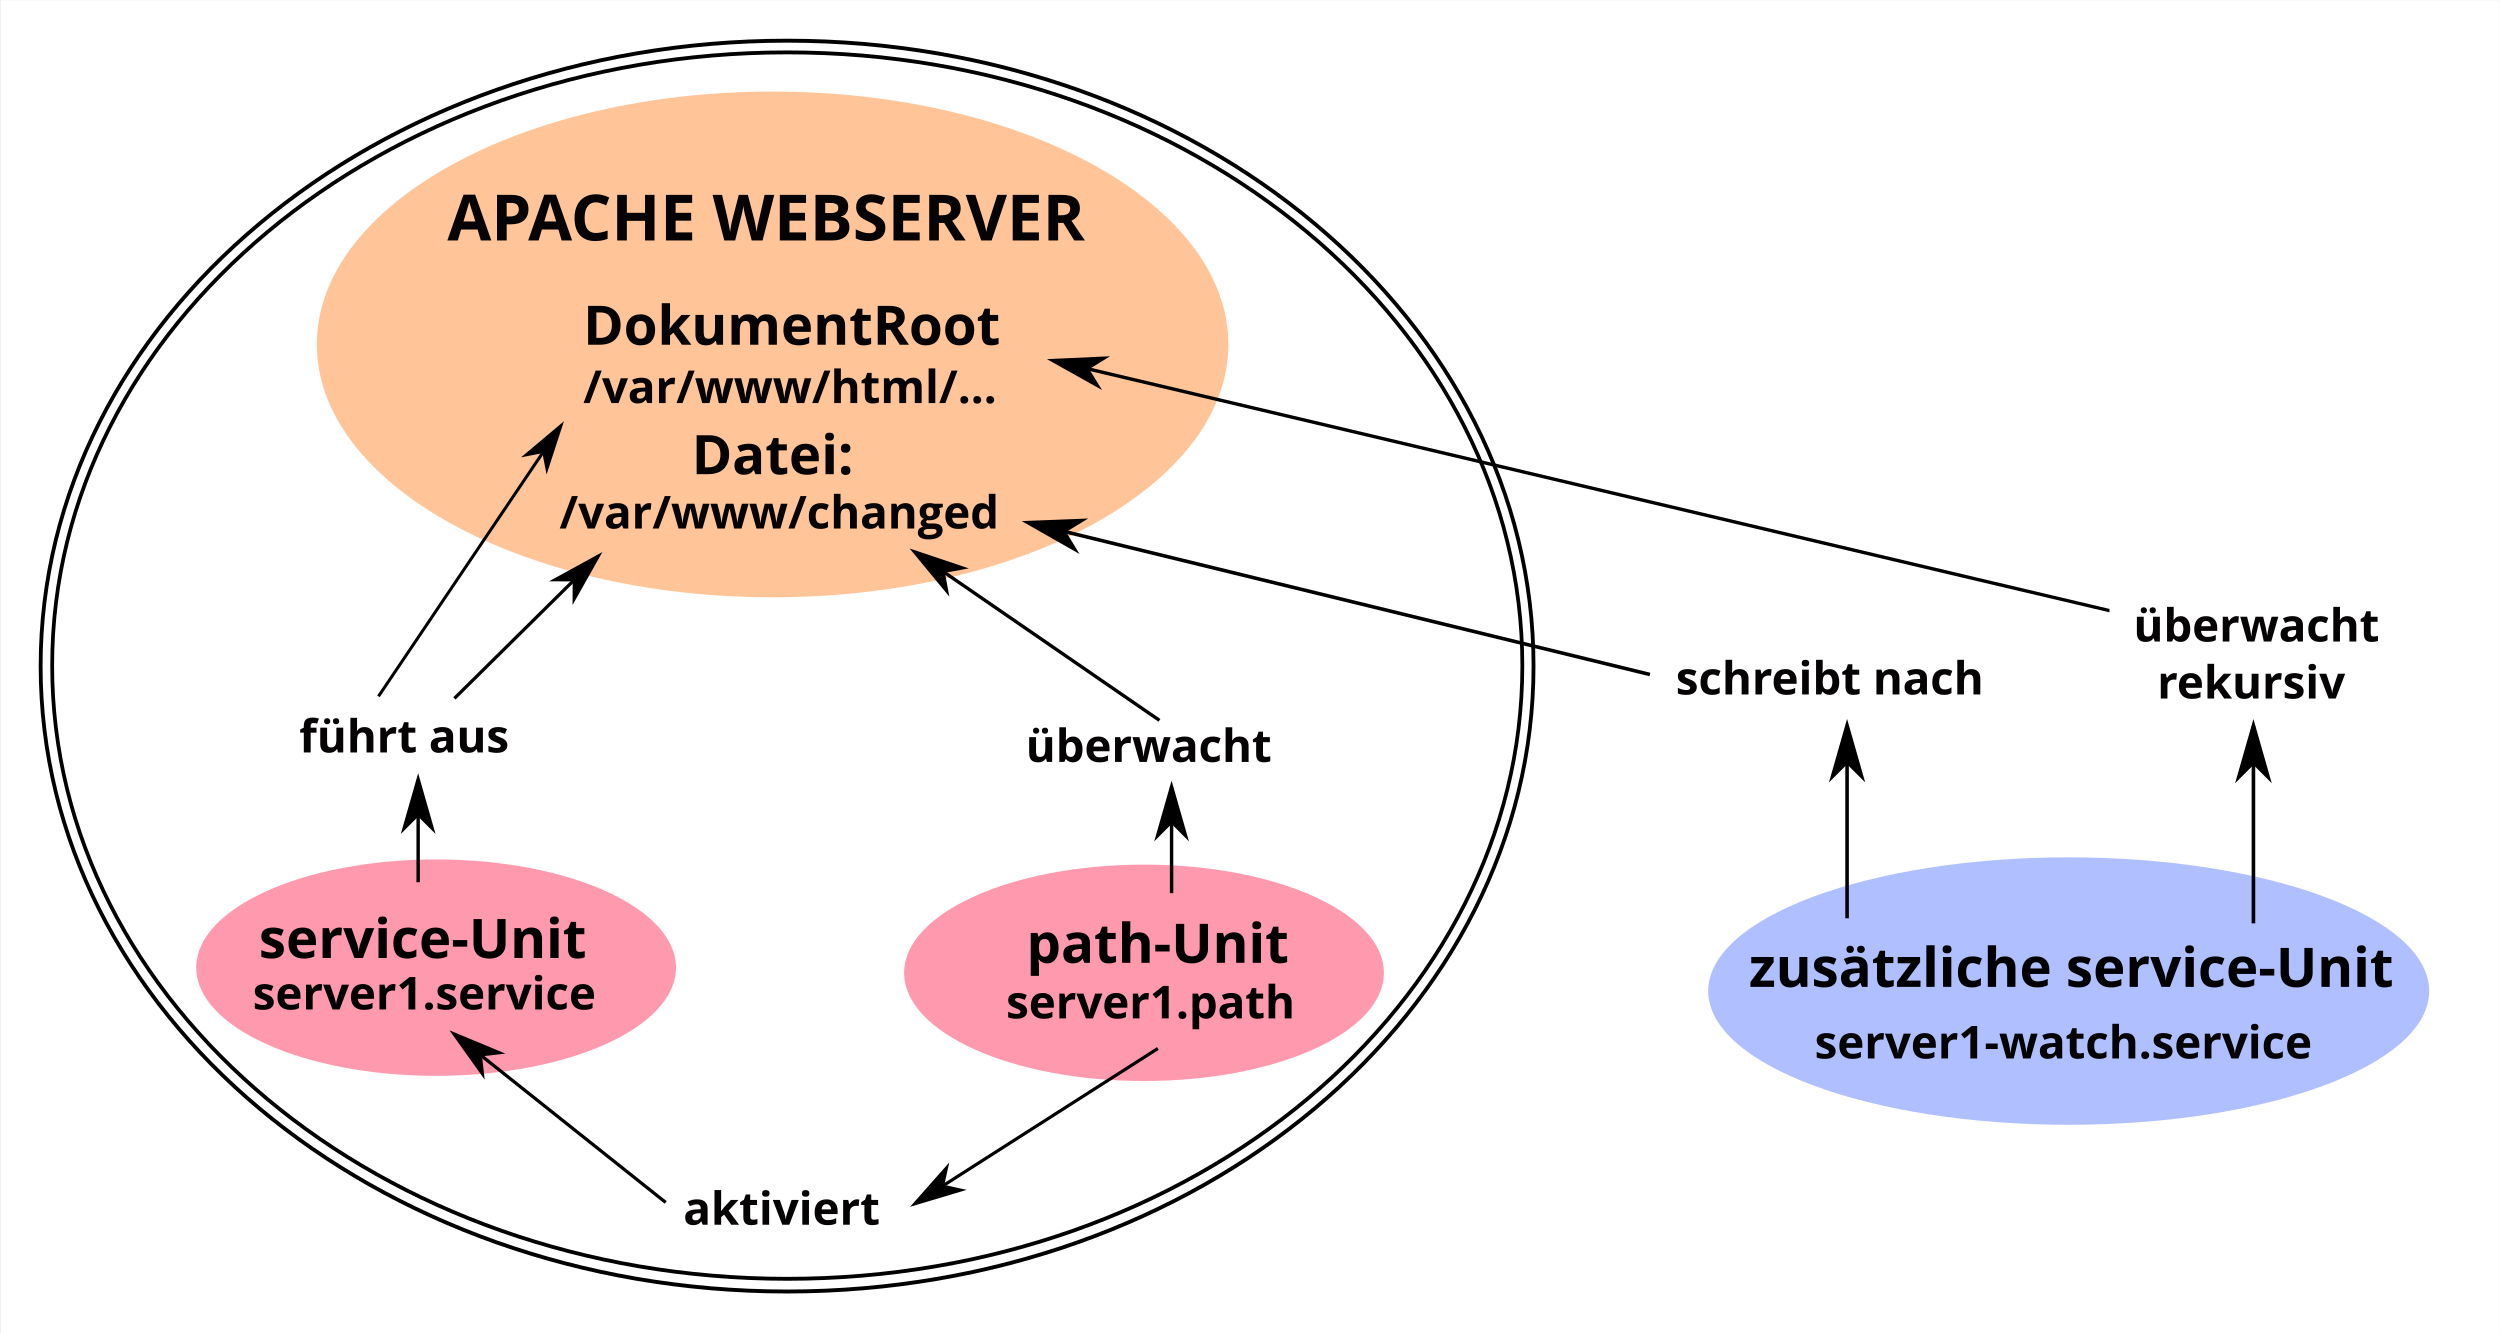
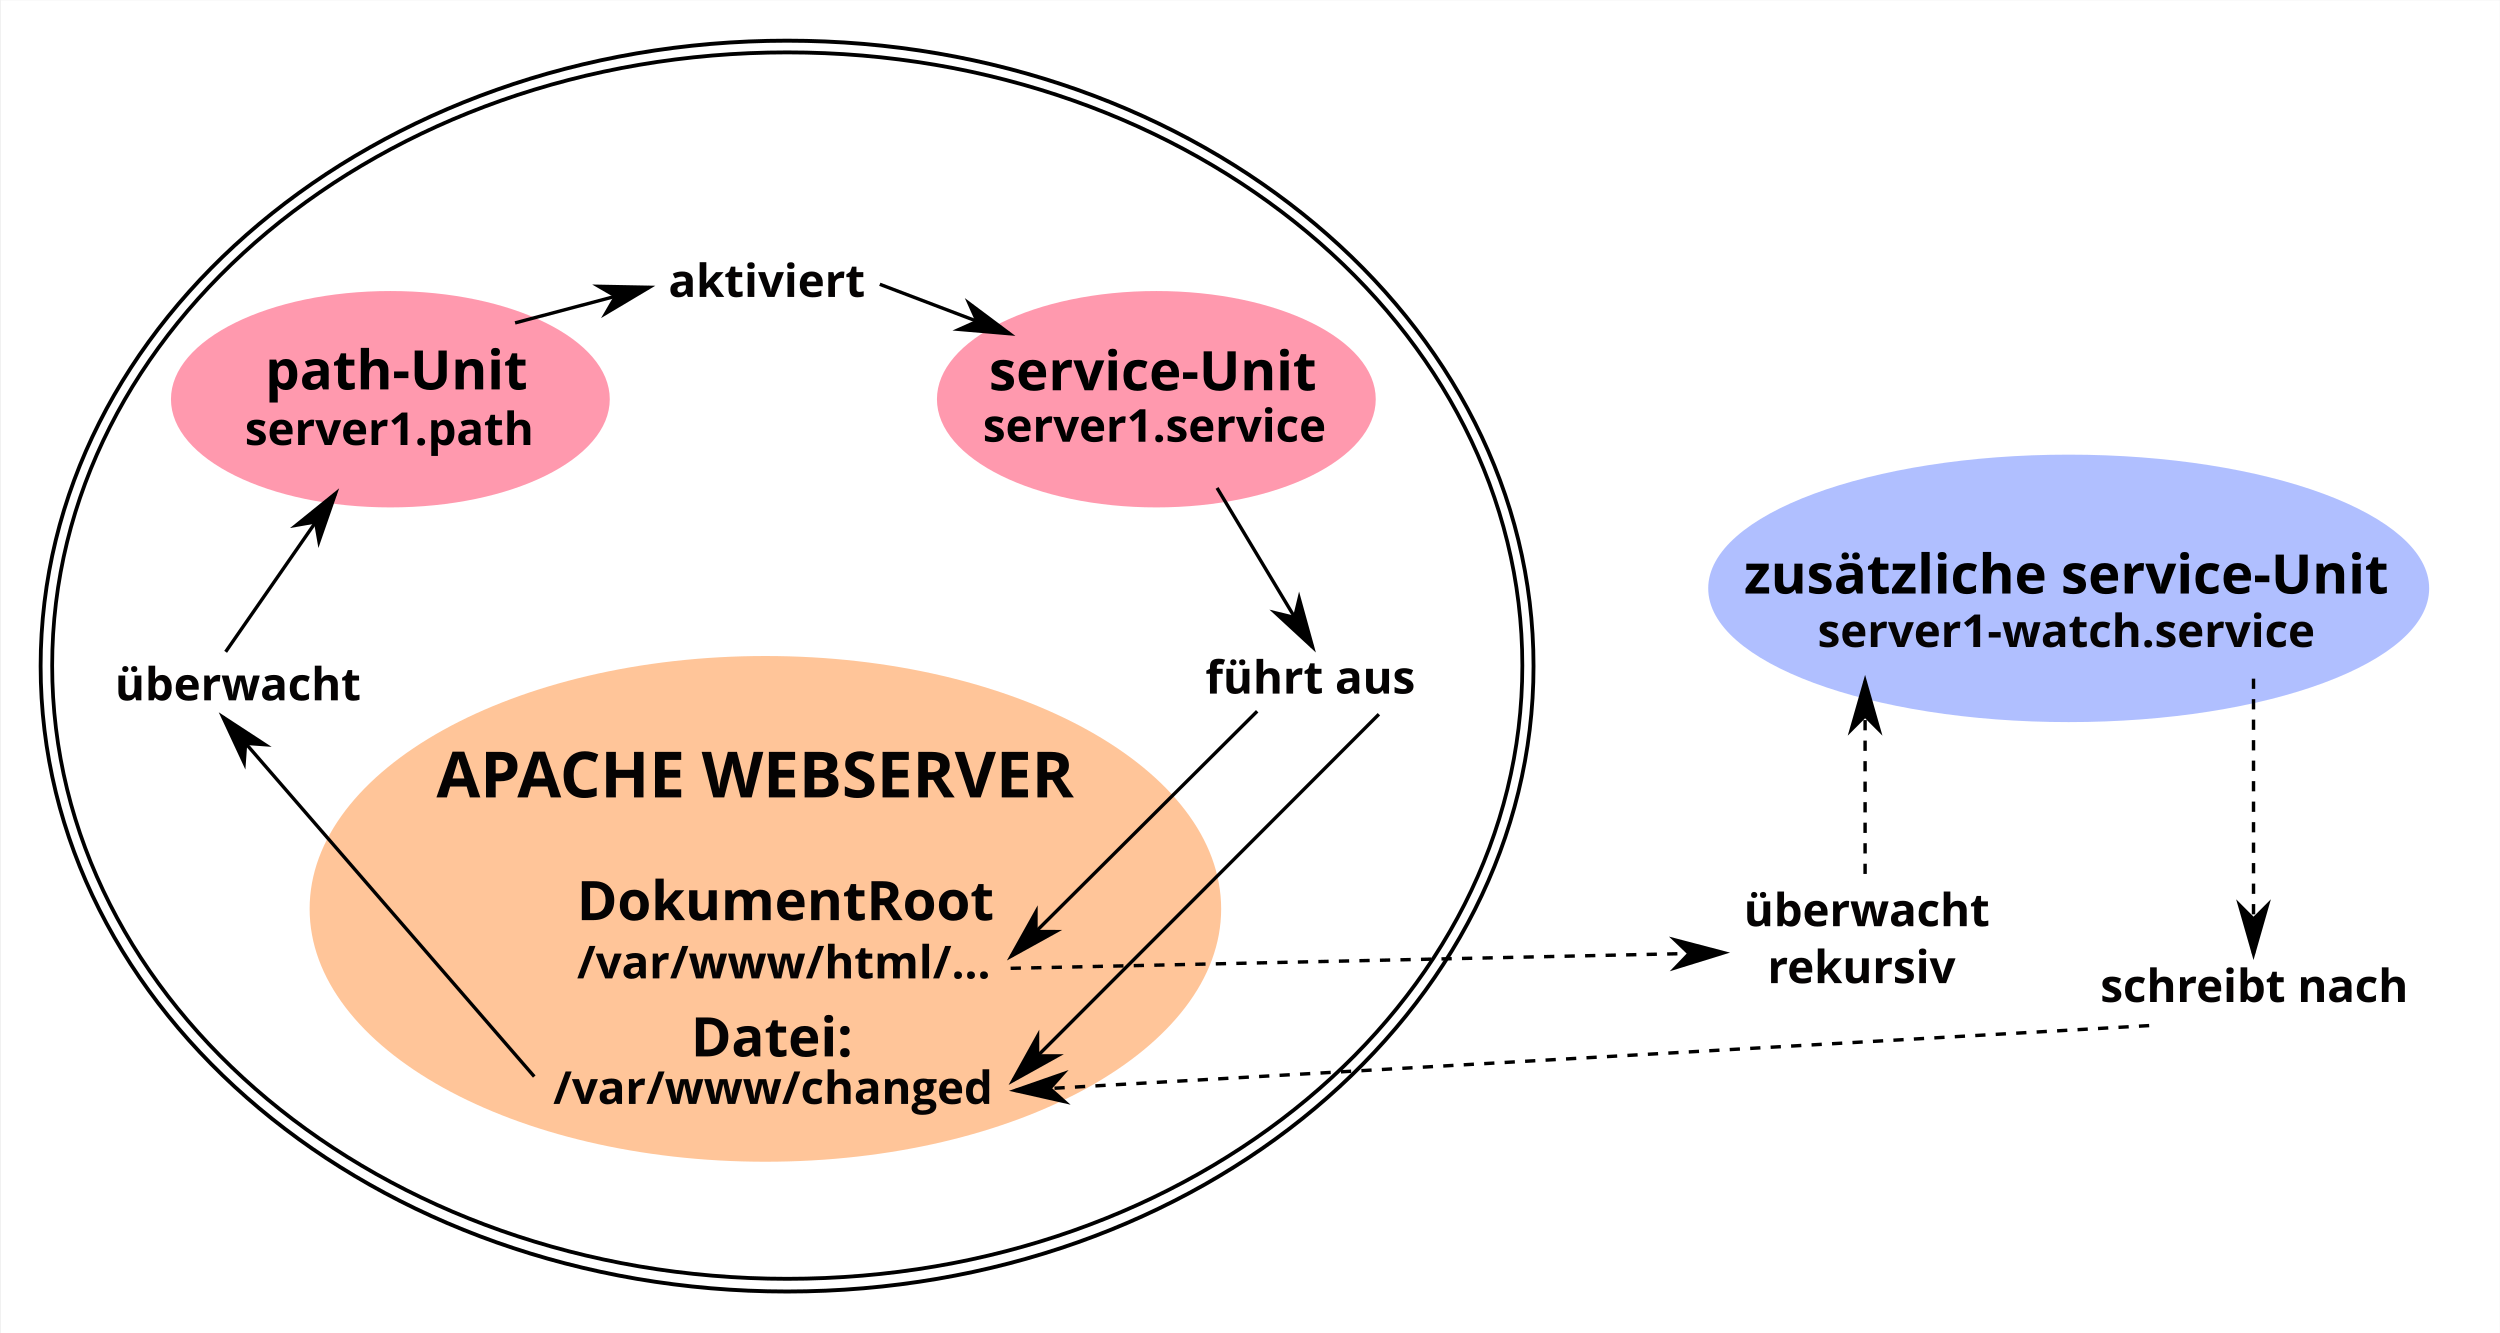
<svg xmlns="http://www.w3.org/2000/svg" width="193.706mm" height="103.221mm" viewBox="0 0 193.706 103.221" version="1.1" id="svg5">
  <defs id="defs2">
    <rect x="517.344" y="118.053" width="123.78" height="39.675" id="rect12921" />
    <marker style="overflow:visible" id="Arrow1Mend" refX="0" refY="0" orient="auto">
      <path transform="matrix(-0.4,0,0,-0.4,-4,0)" style="fill:context-stroke;fill-rule:evenodd;stroke:context-stroke;stroke-width:1pt" d="M 0,0 5,-5 -12.5,0 5,5 Z" id="path8612" />
    </marker>
    <marker style="overflow:visible" id="Arrow1Lend" refX="0" refY="0" orient="auto">
      <path transform="matrix(-0.8,0,0,-0.8,-10,0)" style="fill:context-stroke;fill-rule:evenodd;stroke:context-stroke;stroke-width:1pt" d="M 0,0 5,-5 -12.5,0 5,5 Z" id="path8606" />
    </marker>
    <marker style="overflow:visible" id="Arrow1Lstart" refX="0" refY="0" orient="auto">
      <path transform="matrix(0.8,0,0,0.8,10,0)" style="fill:context-stroke;fill-rule:evenodd;stroke:context-stroke;stroke-width:1pt" d="M 0,0 5,-5 -12.5,0 5,5 Z" id="path8603" />
    </marker>
+     <marker style="overflow:visible" id="Arrow1Lend-3" refX="0" refY="0" orient="auto">
+       <path transform="matrix(-0.8,0,0,-0.8,-10,0)" style="fill:context-stroke;fill-rule:evenodd;stroke:context-stroke;stroke-width:1pt" d="M 0,0 5,-5 -12.5,0 5,5 Z" id="path8606-6" />
+     </marker>
+     <marker style="overflow:visible" id="Arrow1Lend-5" refX="0" refY="0" orient="auto">
+       <path transform="matrix(-0.8,0,0,-0.8,-10,0)" style="fill:context-stroke;fill-rule:evenodd;stroke:context-stroke;stroke-width:1pt" d="M 0,0 5,-5 -12.5,0 5,5 Z" id="path8606-3" />
+     </marker>
+     <marker style="overflow:visible" id="Arrow1Lend-6" refX="0" refY="0" orient="auto">
+       <path transform="matrix(-0.8,0,0,-0.8,-10,0)" style="fill:context-stroke;fill-rule:evenodd;stroke:context-stroke;stroke-width:1pt" d="M 0,0 5,-5 -12.5,0 5,5 Z" id="path8606-2" />
+     </marker>
+     <marker style="overflow:visible" id="Arrow1Lend-1" refX="0" refY="0" orient="auto">
+       <path transform="matrix(-0.8,0,0,-0.8,-10,0)" style="fill:context-stroke;fill-rule:evenodd;stroke:context-stroke;stroke-width:1pt" d="M 0,0 5,-5 -12.5,0 5,5 Z" id="path8606-27" />
+     </marker>
+     <marker style="overflow:visible" id="Arrow1Lend-9" refX="0" refY="0" orient="auto">
+       <path transform="matrix(-0.8,0,0,-0.8,-10,0)" style="fill:context-stroke;fill-rule:evenodd;stroke:context-stroke;stroke-width:1pt" d="M 0,0 5,-5 -12.5,0 5,5 Z" id="path8606-36" />
+     </marker>
+     <marker style="overflow:visible" id="Arrow1Lend-62" refX="0" refY="0" orient="auto">
+       <path transform="matrix(-0.8,0,0,-0.8,-10,0)" style="fill:context-stroke;fill-rule:evenodd;stroke:context-stroke;stroke-width:1pt" d="M 0,0 5,-5 -12.5,0 5,5 Z" id="path8606-61" />
+     </marker>
  </defs>
  <g id="layer4" style="display:inline">
    <rect style="fill:#ffffff;fill-opacity:1;fill-rule:evenodd;stroke:none;stroke-width:0.32;stroke-linejoin:round;stroke-miterlimit:4;stroke-dasharray:none;stroke-dashoffset:0;stroke-opacity:1" id="rect265112" width="193.613" height="103.26" x="0.072" y="0.028" />
  </g>
  <g id="g263381" transform="translate(-8.608494,-15.75237)" style="display:inline">
-     <ellipse style="fill:#0031ff;fill-opacity:0.31;fill-rule:evenodd;stroke:none;stroke-width:0.273;stroke-linejoin:round;stroke-miterlimit:4;stroke-dasharray:none;stroke-dashoffset:0;stroke-opacity:1" id="ellipse263299" cx="168.896" cy="92.542" rx="27.931" ry="10.362" />
-     <ellipse style="fill:#ff6e00;fill-opacity:0.4;fill-rule:evenodd;stroke:none;stroke-width:0.32;stroke-linejoin:round;stroke-miterlimit:4;stroke-dasharray:none;stroke-dashoffset:0;stroke-opacity:1" id="ellipse263323" cx="68.47" cy="42.439" rx="35.314" ry="19.593" />
-     <ellipse style="fill:#ff0035;fill-opacity:0.4;fill-rule:evenodd;stroke:none;stroke-width:0.32;stroke-linejoin:round;stroke-miterlimit:4;stroke-dasharray:none;stroke-dashoffset:0;stroke-opacity:1" id="ellipse263325" cx="97.249" cy="91.128" rx="18.586" ry="8.383" />
-     <ellipse style="display:inline;fill:#ff0035;fill-opacity:0.4;fill-rule:evenodd;stroke:none;stroke-width:0.32;stroke-linejoin:round;stroke-miterlimit:4;stroke-dasharray:none;stroke-dashoffset:0;stroke-opacity:1" id="ellipse263327" cx="42.399" cy="90.727" rx="18.586" ry="8.383" />
+     <ellipse style="fill:#0031ff;fill-opacity:0.31;fill-rule:evenodd;stroke:none;stroke-width:0.273;stroke-linejoin:round;stroke-miterlimit:4;stroke-dasharray:none;stroke-dashoffset:0;stroke-opacity:1" id="ellipse263299" cx="168.896" cy="61.341" rx="27.931" ry="10.362" />
+     <ellipse style="fill:#ff6e00;fill-opacity:0.4;fill-rule:evenodd;stroke:none;stroke-width:0.32;stroke-linejoin:round;stroke-miterlimit:4;stroke-dasharray:none;stroke-dashoffset:0;stroke-opacity:1" id="ellipse263323" cx="67.913" cy="-86.174" rx="35.314" ry="19.593" transform="scale(1,-1)" />
+     <ellipse style="fill:#ff0035;fill-opacity:0.4;fill-rule:evenodd;stroke:none;stroke-width:0.306;stroke-linejoin:round;stroke-miterlimit:4;stroke-dasharray:none;stroke-dashoffset:0;stroke-opacity:1" id="ellipse263325" cx="98.205" cy="-46.685" rx="17" ry="8.383" transform="scale(1,-1)" />
+     <ellipse style="display:inline;fill:#ff0035;fill-opacity:0.4;fill-rule:evenodd;stroke:none;stroke-width:0.306;stroke-linejoin:round;stroke-miterlimit:4;stroke-dasharray:none;stroke-dashoffset:0;stroke-opacity:1" id="ellipse263327" cx="38.855" cy="-46.685" rx="17" ry="8.383" transform="scale(1,-1)" />
  </g>
  <g id="g168323" transform="translate(-8.608494,-15.75237)" style="display:inline">
    <text xml:space="preserve" style="font-weight:bold;font-size:4.939px;line-height:100.8%;font-family:'DejaVu Sans';-inkscape-font-specification:'DejaVu Sans Bold';letter-spacing:0px;word-spacing:0px;writing-mode:lr-tb;fill:#050303;fill-opacity:1;stroke:none;stroke-width:0.265px;stroke-linecap:butt;stroke-linejoin:miter;stroke-opacity:1" x="151.782" y="88.156" id="text168305">
      <tspan style="font-size:4.939px;fill:#050303;fill-opacity:1;stroke:none;stroke-width:0.265px" x="151.782" y="88.156" id="tspan168303" />
    </text>
-     <text xml:space="preserve" style="font-weight:bold;font-size:3.528px;line-height:125%;font-family:'DejaVu Sans';-inkscape-font-specification:'DejaVu Sans Bold';letter-spacing:0px;word-spacing:0px;writing-mode:lr-tb;fill:#050303;fill-opacity:1;stroke:none;stroke-width:0.265px;stroke-linecap:butt;stroke-linejoin:miter;stroke-opacity:1" x="149.214" y="97.769" id="text168309">
-       <tspan id="tspan168307" style="font-style:normal;font-variant:normal;font-weight:bold;font-stretch:normal;font-size:3.528px;font-family:'Open Sans';-inkscape-font-specification:'Open Sans Bold';fill:#050303;fill-opacity:1;stroke:none;stroke-width:0.265px;stroke-opacity:1" x="149.214" y="97.769">server1-watch.service</tspan>
-     </text>
-     <text xml:space="preserve" style="font-weight:bold;font-size:3.528px;line-height:125%;font-family:'DejaVu Sans';-inkscape-font-specification:'DejaVu Sans Bold';letter-spacing:0px;word-spacing:0px;writing-mode:lr-tb;fill:#050303;fill-opacity:1;stroke:none;stroke-width:0.265px;stroke-linecap:butt;stroke-linejoin:miter;stroke-opacity:1" x="173.913" y="65.463" id="text168317">
-       <tspan id="tspan168313" style="font-style:normal;font-variant:normal;font-weight:bold;font-stretch:normal;font-size:3.528px;font-family:'Open Sans';-inkscape-font-specification:'Open Sans Bold';fill:#050303;fill-opacity:1;stroke:none;stroke-width:0.265px" x="173.913" y="65.463">überwacht</tspan>
-       <tspan style="font-style:normal;font-variant:normal;font-weight:bold;font-stretch:normal;font-size:3.528px;font-family:'Open Sans';-inkscape-font-specification:'Open Sans Bold';fill:#050303;fill-opacity:1;stroke:none;stroke-width:0.265px" x="173.913" y="69.877" id="tspan168315">  rekursiv</tspan>
-     </text>
-     <text xml:space="preserve" style="font-weight:bold;font-size:3.528px;line-height:125%;font-family:'DejaVu Sans';-inkscape-font-specification:'DejaVu Sans Bold';letter-spacing:0px;word-spacing:0px;writing-mode:lr-tb;fill:#050303;fill-opacity:1;stroke:none;stroke-width:0.265px;stroke-linecap:butt;stroke-linejoin:miter;stroke-opacity:1" x="138.457" y="69.566" id="text168321">
-       <tspan id="tspan168319" style="font-style:normal;font-variant:normal;font-weight:bold;font-stretch:normal;font-family:'Open Sans';-inkscape-font-specification:'Open Sans Bold';fill:#050303;fill-opacity:1;stroke:none;stroke-width:0.265px" x="138.457" y="69.566">schreibt nach</tspan>
-     </text>
-     <g id="g192357" transform="translate(-114.6704,62.06197)">
+     <g id="g192357" transform="translate(-58.0989,18.07211)">
      <text xml:space="preserve" style="font-weight:bold;font-size:4.233px;line-height:125%;font-family:'DejaVu Sans';-inkscape-font-specification:'DejaVu Sans Bold';letter-spacing:0px;word-spacing:0px;writing-mode:lr-tb;fill:#000000;fill-opacity:1;stroke:none;stroke-width:0.265px;stroke-linecap:butt;stroke-linejoin:miter;stroke-opacity:1" x="143.341" y="27.918" id="text172759">
        <tspan id="tspan172757" style="font-style:normal;font-variant:normal;font-weight:bold;font-stretch:normal;font-size:4.233px;font-family:'Open Sans';-inkscape-font-specification:'Open Sans Bold';fill:#000000;fill-opacity:1;stroke:none;stroke-width:0.265px" x="143.341" y="27.918">service-Unit</tspan>
      </text>
      <text xml:space="preserve" style="font-weight:bold;font-size:3.528px;line-height:125%;font-family:'DejaVu Sans';-inkscape-font-specification:'DejaVu Sans Bold';letter-spacing:0px;word-spacing:0px;writing-mode:lr-tb;fill:#000000;fill-opacity:1;stroke:none;stroke-width:0.265px;stroke-linecap:butt;stroke-linejoin:miter;stroke-opacity:1" x="142.866" y="31.903" id="text188539">
        <tspan id="tspan188537" style="font-style:normal;font-variant:normal;font-weight:bold;font-stretch:normal;font-family:'Open Sans';-inkscape-font-specification:'Open Sans Bold';fill:#000000;fill-opacity:1;stroke:none;stroke-width:0.265px" x="142.866" y="31.903">server1.service</tspan>
      </text>
    </g>
-     <g id="g204107" transform="translate(-62.03951,47.88567)">
+     <g id="g204107" transform="translate(-121.023,3.461011)">
      <text xml:space="preserve" style="font-weight:bold;font-size:3.528px;line-height:125%;font-family:'DejaVu Sans';-inkscape-font-specification:'DejaVu Sans Bold';letter-spacing:0px;word-spacing:0px;writing-mode:lr-tb;fill:#000000;fill-opacity:1;stroke:none;stroke-width:0.265px;stroke-linecap:butt;stroke-linejoin:miter;stroke-opacity:1" x="148.608" y="46.777" id="text194363">
        <tspan id="tspan194361" style="font-style:normal;font-variant:normal;font-weight:bold;font-stretch:normal;font-family:'Open Sans';-inkscape-font-specification:'Open Sans Bold';fill:#000000;fill-opacity:1;stroke:none;stroke-width:0.265px" x="148.608" y="46.777">server1.path</tspan>
      </text>
      <text xml:space="preserve" style="font-weight:bold;font-size:4.233px;line-height:125%;font-family:'DejaVu Sans';-inkscape-font-specification:'DejaVu Sans Bold';letter-spacing:0px;word-spacing:0px;writing-mode:lr-tb;fill:#000000;fill-opacity:1;stroke:none;stroke-width:0.265px;stroke-linecap:butt;stroke-linejoin:miter;stroke-opacity:1" x="150.182" y="42.465" id="text199889">
        <tspan id="tspan199887" style="font-style:normal;font-variant:normal;font-weight:bold;font-stretch:normal;font-family:'Open Sans';-inkscape-font-specification:'Open Sans Bold';fill:#000000;fill-opacity:1;stroke:none;stroke-width:0.265px" x="150.182" y="42.465">path-Unit</tspan>
      </text>
    </g>
-     <text xml:space="preserve" style="font-weight:bold;font-size:3.528px;line-height:125%;font-family:'DejaVu Sans';-inkscape-font-specification:'DejaVu Sans Bold';letter-spacing:0px;word-spacing:0px;writing-mode:lr-tb;fill:#050303;fill-opacity:1;stroke:none;stroke-width:0.265px;stroke-linecap:butt;stroke-linejoin:miter;stroke-opacity:1" x="31.79" y="74.054" id="text212181">
-       <tspan id="tspan212179" style="font-style:normal;font-variant:normal;font-weight:bold;font-stretch:normal;font-family:'Open Sans';-inkscape-font-specification:'Open Sans Bold';fill:#050303;fill-opacity:1;stroke:none;stroke-width:0.265px" x="31.79" y="74.054">führt aus</tspan>
+     <text xml:space="preserve" style="font-weight:bold;font-size:3.528px;line-height:125%;font-family:'DejaVu Sans';-inkscape-font-specification:'DejaVu Sans Bold';letter-spacing:0px;word-spacing:0px;writing-mode:lr-tb;fill:#050303;fill-opacity:1;stroke:none;stroke-width:0.265px;stroke-linecap:butt;stroke-linejoin:miter;stroke-opacity:1" x="51.463" y="101.29" id="text233197">
+       <tspan id="tspan233195" style="font-style:normal;font-variant:normal;font-weight:bold;font-stretch:normal;font-family:'Open Sans';-inkscape-font-specification:'Open Sans Bold';fill:#050303;fill-opacity:1;stroke:none;stroke-width:0.265px" x="51.463" y="101.29">/var/www/changed</tspan>
    </text>
-     <text xml:space="preserve" style="font-weight:bold;font-size:3.528px;line-height:125%;font-family:'DejaVu Sans';-inkscape-font-specification:'DejaVu Sans Bold';letter-spacing:0px;word-spacing:0px;writing-mode:lr-tb;fill:#050303;fill-opacity:1;stroke:none;stroke-width:0.265px;stroke-linecap:butt;stroke-linejoin:miter;stroke-opacity:1" x="88.084" y="74.786" id="text216157">
-       <tspan id="tspan216155" style="font-style:normal;font-variant:normal;font-weight:bold;font-stretch:normal;font-family:'Open Sans';-inkscape-font-specification:'Open Sans Bold';fill:#050303;fill-opacity:1;stroke:none;stroke-width:0.265px" x="88.084" y="74.786">überwacht</tspan>
+     <text xml:space="preserve" style="font-weight:bold;font-size:3.528px;line-height:125%;font-family:'DejaVu Sans';-inkscape-font-specification:'DejaVu Sans Bold';letter-spacing:0px;word-spacing:0px;writing-mode:lr-tb;fill:#050303;fill-opacity:1;stroke:none;stroke-width:0.265px;stroke-linecap:butt;stroke-linejoin:miter;stroke-opacity:1" x="53.307" y="91.566" id="text236599">
+       <tspan id="tspan236597" style="font-style:normal;font-variant:normal;font-weight:bold;font-stretch:normal;font-family:'Open Sans';-inkscape-font-specification:'Open Sans Bold';fill:#050303;fill-opacity:1;stroke:none;stroke-width:0.265px" x="53.307" y="91.566">/var/www/html/...</tspan>
    </text>
-     <text xml:space="preserve" style="font-weight:bold;font-size:3.528px;line-height:125%;font-family:'DejaVu Sans';-inkscape-font-specification:'DejaVu Sans Bold';letter-spacing:0px;word-spacing:0px;writing-mode:lr-tb;fill:#050303;fill-opacity:1;stroke:none;stroke-width:0.265px;stroke-linecap:butt;stroke-linejoin:miter;stroke-opacity:1" x="61.559" y="110.646" id="text219115">
-       <tspan id="tspan219113" style="font-style:normal;font-variant:normal;font-weight:bold;font-stretch:normal;font-family:'Open Sans';-inkscape-font-specification:'Open Sans Bold';fill:#050303;fill-opacity:1;stroke:none;stroke-width:0.265px" x="61.559" y="110.646">aktiviert</tspan>
+     <text xml:space="preserve" style="font-style:normal;font-variant:normal;font-weight:bold;font-stretch:normal;font-size:4.233px;line-height:125%;font-family:'Liberation Sans';-inkscape-font-specification:'Liberation Sans Bold';letter-spacing:0px;word-spacing:0px;writing-mode:lr-tb;fill:#050303;fill-opacity:1;stroke:none;stroke-width:0.265px;stroke-linecap:butt;stroke-linejoin:miter;stroke-opacity:1" x="53.314" y="87.048" id="text249055">
+       <tspan id="tspan249053" style="font-style:normal;font-variant:normal;font-weight:bold;font-stretch:normal;font-family:'Open Sans';-inkscape-font-specification:'Open Sans Bold';fill:#050303;fill-opacity:1;stroke:none;stroke-width:0.265px" x="53.314" y="87.048">DokumentRoot</tspan>
    </text>
-     <text xml:space="preserve" style="font-weight:bold;font-size:3.528px;line-height:125%;font-family:'DejaVu Sans';-inkscape-font-specification:'DejaVu Sans Bold';letter-spacing:0px;word-spacing:0px;writing-mode:lr-tb;fill:#050303;fill-opacity:1;stroke:none;stroke-width:0.265px;stroke-linecap:butt;stroke-linejoin:miter;stroke-opacity:1" x="51.948" y="56.707" id="text233197">
-       <tspan id="tspan233195" style="font-style:normal;font-variant:normal;font-weight:bold;font-stretch:normal;font-family:'Open Sans';-inkscape-font-specification:'Open Sans Bold';fill:#050303;fill-opacity:1;stroke:none;stroke-width:0.265px" x="51.948" y="56.707">/var/www/changed</tspan>
+     <text xml:space="preserve" style="font-style:normal;font-variant:normal;font-weight:bold;font-stretch:normal;font-size:4.939px;line-height:125%;font-family:'Liberation Sans';-inkscape-font-specification:'Liberation Sans Bold';letter-spacing:0px;word-spacing:0px;writing-mode:lr-tb;fill:#050303;fill-opacity:1;stroke:none;stroke-width:0.265px;stroke-linecap:butt;stroke-linejoin:miter;stroke-opacity:1" x="42.422" y="77.538" id="text253635">
+       <tspan id="tspan253633" style="font-style:normal;font-variant:normal;font-weight:bold;font-stretch:normal;font-family:'Open Sans';-inkscape-font-specification:'Open Sans Bold';fill:#050303;fill-opacity:1;stroke:none;stroke-width:0.265px" x="42.422" y="77.538">APACHE WEBSERVER</tspan>
    </text>
-     <text xml:space="preserve" style="font-weight:bold;font-size:3.528px;line-height:125%;font-family:'DejaVu Sans';-inkscape-font-specification:'DejaVu Sans Bold';letter-spacing:0px;word-spacing:0px;writing-mode:lr-tb;fill:#050303;fill-opacity:1;stroke:none;stroke-width:0.265px;stroke-linecap:butt;stroke-linejoin:miter;stroke-opacity:1" x="53.793" y="46.983" id="text236599">
-       <tspan id="tspan236597" style="font-style:normal;font-variant:normal;font-weight:bold;font-stretch:normal;font-family:'Open Sans';-inkscape-font-specification:'Open Sans Bold';fill:#050303;fill-opacity:1;stroke:none;stroke-width:0.265px" x="53.793" y="46.983">/var/www/html/...</tspan>
+     <text xml:space="preserve" style="font-weight:bold;font-size:3.528px;line-height:125%;font-family:'DejaVu Sans';-inkscape-font-specification:'DejaVu Sans Bold';letter-spacing:0px;word-spacing:0px;writing-mode:lr-tb;fill:#050303;fill-opacity:1;stroke:none;stroke-width:0.265px;stroke-linecap:butt;stroke-linejoin:miter;stroke-opacity:1" x="149.444" y="65.881" id="text168309">
+       <tspan id="tspan168307" style="font-style:normal;font-variant:normal;font-weight:bold;font-stretch:normal;font-size:3.528px;font-family:'Open Sans';-inkscape-font-specification:'Open Sans Bold';fill:#050303;fill-opacity:1;stroke:none;stroke-width:0.265px;stroke-opacity:1" x="149.444" y="65.881">server1-watch.service</tspan>
    </text>
-     <text xml:space="preserve" style="font-weight:bold;font-size:4.233px;line-height:125%;font-family:'DejaVu Sans';-inkscape-font-specification:'DejaVu Sans Bold';letter-spacing:0px;word-spacing:0px;writing-mode:lr-tb;fill:#050303;fill-opacity:1;stroke:none;stroke-width:0.265px;stroke-linecap:butt;stroke-linejoin:miter;stroke-opacity:1" x="62.209" y="52.494" id="text246015">
-       <tspan id="tspan246013" style="font-style:normal;font-variant:normal;font-weight:bold;font-stretch:normal;font-family:'Open Sans';-inkscape-font-specification:'Open Sans Bold';fill:#050303;fill-opacity:1;stroke:none;stroke-width:0.265px" x="62.209" y="52.494">Datei:</tspan>
+     <text xml:space="preserve" style="font-weight:bold;font-size:3.528px;line-height:125%;font-family:'DejaVu Sans';-inkscape-font-specification:'DejaVu Sans Bold';letter-spacing:0px;word-spacing:0px;writing-mode:lr-tb;display:inline;fill:#050303;fill-opacity:1;stroke:none;stroke-width:0.265px;stroke-linecap:butt;stroke-linejoin:miter;stroke-opacity:1" x="143.723" y="87.516" id="text168317-7">
+       <tspan id="tspan168313-9" style="font-style:normal;font-variant:normal;font-weight:bold;font-stretch:normal;font-size:3.528px;font-family:'Open Sans';-inkscape-font-specification:'Open Sans Bold';fill:#050303;fill-opacity:1;stroke:none;stroke-width:0.265px" x="143.723" y="87.516">überwacht</tspan>
+       <tspan style="font-style:normal;font-variant:normal;font-weight:bold;font-stretch:normal;font-size:3.528px;font-family:'Open Sans';-inkscape-font-specification:'Open Sans Bold';fill:#050303;fill-opacity:1;stroke:none;stroke-width:0.265px" x="143.723" y="91.93" id="tspan168315-2">  rekursiv</tspan>
    </text>
-     <text xml:space="preserve" style="font-style:normal;font-variant:normal;font-weight:bold;font-stretch:normal;font-size:4.233px;line-height:125%;font-family:'Liberation Sans';-inkscape-font-specification:'Liberation Sans Bold';letter-spacing:0px;word-spacing:0px;writing-mode:lr-tb;fill:#050303;fill-opacity:1;stroke:none;stroke-width:0.265px;stroke-linecap:butt;stroke-linejoin:miter;stroke-opacity:1" x="53.799" y="42.466" id="text249055">
-       <tspan id="tspan249053" style="font-style:normal;font-variant:normal;font-weight:bold;font-stretch:normal;font-family:'Open Sans';-inkscape-font-specification:'Open Sans Bold';fill:#050303;fill-opacity:1;stroke:none;stroke-width:0.265px" x="53.799" y="42.466">DokumentRoot</tspan>
+     <text xml:space="preserve" style="font-weight:bold;font-size:3.528px;line-height:125%;font-family:'DejaVu Sans';-inkscape-font-specification:'DejaVu Sans Bold';letter-spacing:0px;word-spacing:0px;writing-mode:lr-tb;display:inline;fill:#050303;fill-opacity:1;stroke:none;stroke-width:0.265px;stroke-linecap:butt;stroke-linejoin:miter;stroke-opacity:1" x="171.351" y="93.388" id="text168321-0">
+       <tspan id="tspan168319-2" style="font-style:normal;font-variant:normal;font-weight:bold;font-stretch:normal;font-family:'Open Sans';-inkscape-font-specification:'Open Sans Bold';fill:#050303;fill-opacity:1;stroke:none;stroke-width:0.265px" x="171.351" y="93.388">schreibt nach</tspan>
    </text>
-     <text xml:space="preserve" style="font-style:normal;font-variant:normal;font-weight:bold;font-stretch:normal;font-size:4.939px;line-height:125%;font-family:'Liberation Sans';-inkscape-font-specification:'Liberation Sans Bold';letter-spacing:0px;word-spacing:0px;writing-mode:lr-tb;fill:#050303;fill-opacity:1;stroke:none;stroke-width:0.265px;stroke-linecap:butt;stroke-linejoin:miter;stroke-opacity:1" x="43.27" y="34.381" id="text253635">
-       <tspan id="tspan253633" style="font-style:normal;font-variant:normal;font-weight:bold;font-stretch:normal;font-family:'Open Sans';-inkscape-font-specification:'Open Sans Bold';fill:#050303;fill-opacity:1;stroke:none;stroke-width:0.265px" x="43.27" y="34.381">APACHE WEBSERVER</tspan>
+     <text xml:space="preserve" style="font-weight:bold;font-size:3.528px;line-height:125%;font-family:'DejaVu Sans';-inkscape-font-specification:'DejaVu Sans Bold';letter-spacing:0px;word-spacing:0px;writing-mode:lr-tb;display:inline;fill:#050303;fill-opacity:1;stroke:none;stroke-width:0.265px;stroke-linecap:butt;stroke-linejoin:miter;stroke-opacity:1" x="101.999" y="69.495" id="text212181-3">
+       <tspan id="tspan212179-7" style="font-style:normal;font-variant:normal;font-weight:bold;font-stretch:normal;font-family:'Open Sans';-inkscape-font-specification:'Open Sans Bold';fill:#050303;fill-opacity:1;stroke:none;stroke-width:0.265px" x="101.999" y="69.495">führt aus</tspan>
    </text>
-     <text xml:space="preserve" style="font-weight:bold;font-size:4.233px;line-height:125%;font-family:'Open Sans';-inkscape-font-specification:'Open Sans Bold';letter-spacing:0px;word-spacing:0px;writing-mode:lr-tb;fill:#000000;fill-opacity:1;stroke:none;stroke-width:0.265px;stroke-linecap:butt;stroke-linejoin:miter;stroke-opacity:1" x="144.129" y="92.217" id="text213786">
-       <tspan style="font-style:normal;font-variant:normal;font-weight:bold;font-stretch:normal;font-size:4.233px;font-family:'Open Sans';-inkscape-font-specification:'Open Sans Bold';fill:#000000;fill-opacity:1;stroke:none;stroke-width:0.265px" x="144.129" y="92.217" id="tspan213788">zusätzliche service-Unit</tspan>
+     <text xml:space="preserve" style="font-weight:bold;font-size:3.528px;line-height:125%;font-family:'DejaVu Sans';-inkscape-font-specification:'DejaVu Sans Bold';letter-spacing:0px;word-spacing:0px;writing-mode:lr-tb;display:inline;fill:#050303;fill-opacity:1;stroke:none;stroke-width:0.265px;stroke-linecap:butt;stroke-linejoin:miter;stroke-opacity:1" x="17.515" y="70.015" id="text216157-5">
+       <tspan id="tspan216155-9" style="font-style:normal;font-variant:normal;font-weight:bold;font-stretch:normal;font-family:'Open Sans';-inkscape-font-specification:'Open Sans Bold';fill:#050303;fill-opacity:1;stroke:none;stroke-width:0.265px" x="17.515" y="70.015">überwacht</tspan>
+     </text>
+     <text xml:space="preserve" style="font-weight:bold;font-size:3.528px;line-height:125%;font-family:'DejaVu Sans';-inkscape-font-specification:'DejaVu Sans Bold';letter-spacing:0px;word-spacing:0px;writing-mode:lr-tb;display:inline;fill:#050303;fill-opacity:1;stroke:none;stroke-width:0.265px;stroke-linecap:butt;stroke-linejoin:miter;stroke-opacity:1" x="60.409" y="38.755" id="text219115-2">
+       <tspan id="tspan219113-2" style="font-style:normal;font-variant:normal;font-weight:bold;font-stretch:normal;font-family:'Open Sans';-inkscape-font-specification:'Open Sans Bold';fill:#050303;fill-opacity:1;stroke:none;stroke-width:0.265px" x="60.409" y="38.755">aktiviert</tspan>
+     </text>
+     <text xml:space="preserve" style="font-weight:bold;font-size:4.233px;line-height:125%;font-family:'DejaVu Sans';-inkscape-font-specification:'DejaVu Sans Bold';letter-spacing:0px;word-spacing:0px;writing-mode:lr-tb;display:inline;fill:#050303;fill-opacity:1;stroke:none;stroke-width:0.265px;stroke-linecap:butt;stroke-linejoin:miter;stroke-opacity:1" x="62.151" y="97.607" id="text246015-8">
+       <tspan id="tspan246013-9" style="font-style:normal;font-variant:normal;font-weight:bold;font-stretch:normal;font-family:'Open Sans';-inkscape-font-specification:'Open Sans Bold';fill:#050303;fill-opacity:1;stroke:none;stroke-width:0.265px" x="62.151" y="97.607">Datei:</tspan>
+     </text>
+     <text xml:space="preserve" style="font-weight:bold;font-size:4.233px;line-height:125%;font-family:'Open Sans';-inkscape-font-specification:'Open Sans Bold';letter-spacing:0px;word-spacing:0px;writing-mode:lr-tb;display:inline;fill:#000000;fill-opacity:1;stroke:none;stroke-width:0.265px;stroke-linecap:butt;stroke-linejoin:miter;stroke-opacity:1" x="143.745" y="61.741" id="text213786-7">
+       <tspan style="font-style:normal;font-variant:normal;font-weight:bold;font-stretch:normal;font-size:4.233px;font-family:'Open Sans';-inkscape-font-specification:'Open Sans Bold';fill:#000000;fill-opacity:1;stroke:none;stroke-width:0.265px" x="143.745" y="61.741" id="tspan213788-3">zusätzliche service-Unit</tspan>
    </text>
  </g>
  <g id="layer2" style="display:inline" transform="translate(-3.653323,-10.09019)">
-     <path style="fill:none;fill-rule:evenodd;stroke:#000000;stroke-width:0.265px;stroke-linecap:butt;stroke-linejoin:miter;stroke-opacity:1;marker-start:url(#Arrow1Lstart)" d="m 36.053,70.513 v 7.803 h -0.089 v 0" id="path137" />
-     <path style="fill:none;fill-rule:evenodd;stroke:#000000;stroke-width:0.255px;stroke-linecap:butt;stroke-linejoin:miter;stroke-opacity:1;marker-start:url(#Arrow1Lstart)" d="M 49.975,53.213 38.859,64.206 v 0 0" id="path139" />
-     <path style="fill:none;fill-rule:evenodd;stroke:#000000;stroke-width:0.235px;stroke-linecap:butt;stroke-linejoin:miter;stroke-opacity:1;marker-end:url(#Arrow1Lend)" d="M 32.977,64.045 47.093,43.108" id="path141" />
-     <path style="fill:none;fill-rule:evenodd;stroke:#000000;stroke-width:0.248px;stroke-linecap:butt;stroke-linejoin:miter;stroke-opacity:1;marker-end:url(#Arrow1Lend)" d="M 93.368,91.329 74.574,103.335" id="path143" />
-     <path style="fill:none;fill-rule:evenodd;stroke:#000000;stroke-width:0.254px;stroke-linecap:butt;stroke-linejoin:miter;stroke-opacity:1;marker-end:url(#Arrow1Lend)" d="M 55.234,103.259 38.866,90.231" id="path145" />
-     <path style="fill:none;fill-rule:evenodd;stroke:#000000;stroke-width:0.262px;stroke-linecap:butt;stroke-linejoin:miter;stroke-opacity:1;marker-end:url(#Arrow1Lend)" d="M 93.493,65.907 74.549,52.875" id="path147" />
-     <path style="fill:none;fill-rule:evenodd;stroke:#000000;stroke-width:0.265px;stroke-linecap:butt;stroke-linejoin:miter;stroke-opacity:1;marker-start:url(#Arrow1Lstart)" d="m 94.43,71.087 v 8.205" id="path149" />
-     <path style="fill:none;fill-rule:evenodd;stroke:#000000;stroke-width:0.28px;stroke-linecap:butt;stroke-linejoin:miter;stroke-opacity:1;marker-end:url(#Arrow1Lend)" d="m 178.255,81.634 c 0,-15.207 0,-15.287 0,-15.287" id="path162980" />
-     <path style="fill:none;fill-rule:evenodd;stroke:#000000;stroke-width:0.277px;stroke-linecap:butt;stroke-linejoin:miter;stroke-opacity:1;marker-end:url(#Arrow1Lend)" d="m 146.769,81.242 c 0,-14.831 0,-14.91 0,-14.91" id="path162980-6" />
-     <path style="fill:none;fill-rule:evenodd;stroke:#000000;stroke-width:0.279px;stroke-linecap:butt;stroke-linejoin:miter;stroke-opacity:1;marker-end:url(#Arrow1Lend)" d="M 131.492,62.352 C 83.345,50.594 83.345,50.594 83.345,50.594" id="path167908" />
-     <path style="fill:none;fill-rule:evenodd;stroke:#000000;stroke-width:0.265px;stroke-linecap:butt;stroke-linejoin:miter;stroke-opacity:1;marker-start:url(#Arrow1Lstart)" d="m 85.273,38.036 c 81.765,19.367 81.828,19.367 81.828,19.367" id="path167910" />
+     <path style="fill:none;fill-rule:evenodd;stroke:#000000;stroke-width:0.265;stroke-linecap:butt;stroke-linejoin:miter;stroke-miterlimit:4;stroke-dasharray:0.795, 0.795;stroke-dashoffset:0;stroke-opacity:1;marker-end:url(#Arrow1Lend)" d="m 148.165,77.807 c 0,-14.831 0,-14.91 0,-14.91" id="path162980-6" />
+     <path style="fill:none;fill-rule:evenodd;stroke:#000000;stroke-width:0.265;stroke-linecap:butt;stroke-linejoin:miter;stroke-miterlimit:4;stroke-dasharray:0.795, 0.795;stroke-dashoffset:0;stroke-opacity:1;marker-end:url(#Arrow1Lend)" d="M 81.96,85.118 C 137.191,83.912 137.191,83.912 137.191,83.912" id="path167908" />
+     <path style="fill:none;fill-rule:evenodd;stroke:#000000;stroke-width:0.265;stroke-linecap:butt;stroke-linejoin:miter;stroke-miterlimit:4;stroke-dasharray:0.794, 0.794;stroke-dashoffset:0;stroke-opacity:1;marker-end:url(#Arrow1Lend)" d="m 178.261,62.673 c 0,21.291 0,21.291 0,21.291" id="path1272" />
+     <path style="fill:none;fill-rule:evenodd;stroke:#000000;stroke-width:0.265;stroke-linecap:butt;stroke-linejoin:miter;stroke-miterlimit:4;stroke-dasharray:0.794, 0.794;stroke-dashoffset:0;stroke-opacity:1;marker-end:url(#Arrow1Lend)" d="m 170.176,89.555 c -87.836,5.026 -87.836,5.026 -87.836,5.026" id="path1387" />
+     <path style="display:inline;fill:none;fill-rule:evenodd;stroke:#000000;stroke-width:0.265;stroke-linecap:butt;stroke-linejoin:miter;stroke-opacity:1;marker-end:url(#Arrow1Lend-5);stroke-miterlimit:4;stroke-dasharray:none" d="m 97.954,47.897 c 7.35,12.248 7.389,12.312 7.389,12.312" id="path162980-6-5" />
+     <path style="display:inline;fill:none;fill-rule:evenodd;stroke:#000000;stroke-width:0.265;stroke-linecap:butt;stroke-linejoin:miter;stroke-miterlimit:4;stroke-dasharray:none;stroke-opacity:1;marker-end:url(#Arrow1Lend-6)" d="m 21.136,60.596 c 8.455,-12.185 8.5,-12.249 8.5,-12.249" id="path162980-6-9" />
+     <path style="fill:none;fill-rule:evenodd;stroke:#000000;stroke-width:0.265px;stroke-linecap:butt;stroke-linejoin:miter;stroke-opacity:1;marker-end:url(#Arrow1Lend)" d="M 45.05,93.504 20.937,65.668" id="path2351" />
+     <path style="display:inline;fill:none;fill-rule:evenodd;stroke:#000000;stroke-width:0.265;stroke-linecap:butt;stroke-linejoin:miter;stroke-opacity:1;marker-end:url(#Arrow1Lend-9);stroke-miterlimit:4;stroke-dasharray:none" d="M 110.494,65.431 82.164,93.79" id="path2351-0" />
+     <path style="fill:none;fill-rule:evenodd;stroke:#000000;stroke-width:0.265px;stroke-linecap:butt;stroke-linejoin:miter;stroke-opacity:1;marker-start:url(#Arrow1Lstart)" d="M 82.033,84.149 C 101.063,65.2 101.063,65.2 101.063,65.2 v 0" id="path2607" />
+     <path style="fill:none;fill-rule:evenodd;stroke:#000000;stroke-width:0.265px;stroke-linecap:butt;stroke-linejoin:miter;stroke-opacity:1;marker-end:url(#Arrow1Lend)" d="M 43.563,35.109 C 53.935,32.361 53.935,32.361 53.935,32.361" id="path3571" />
+     <path style="display:inline;fill:none;fill-rule:evenodd;stroke:#000000;stroke-width:0.265px;stroke-linecap:butt;stroke-linejoin:miter;stroke-opacity:1;marker-end:url(#Arrow1Lend-62)" d="M 71.822,32.118 C 81.851,35.934 81.851,35.934 81.851,35.934" id="path3571-8" />
  </g>
  <g id="layer3" style="display:inline" transform="translate(-3.653323,-10.09019)">
    <g id="g264745" transform="matrix(0.9087102,0,0,0.9339775,5.709173,0.8616278)">
      <ellipse style="display:inline;fill:none;fill-rule:evenodd;stroke:#000000;stroke-width:0.326;stroke-linejoin:round;stroke-miterlimit:4;stroke-dasharray:none;stroke-dashoffset:0;stroke-opacity:1" id="path9009-3" cx="64.849" cy="65.14" rx="63.647" ry="51.884" />
      <ellipse style="fill:none;fill-rule:evenodd;stroke:#000000;stroke-width:0.32;stroke-linejoin:round;stroke-miterlimit:4;stroke-dasharray:none;stroke-dashoffset:0;stroke-opacity:1" id="path9009" cx="64.864" cy="65.099" rx="62.678" ry="50.872" />
    </g>
    <text xml:space="preserve" transform="scale(0.2645833)" id="text12919" style="font-size:6.667px;line-height:125%;font-family:'Liberation Mono';-inkscape-font-specification:'Liberation Mono, Normal';letter-spacing:0px;word-spacing:0px;writing-mode:lr-tb;white-space:pre;shape-inside:url(#rect12921);fill:none;stroke:#000000;stroke-width:1px;stroke-linecap:butt;stroke-linejoin:miter;stroke-opacity:1" />
  </g>
</svg>
